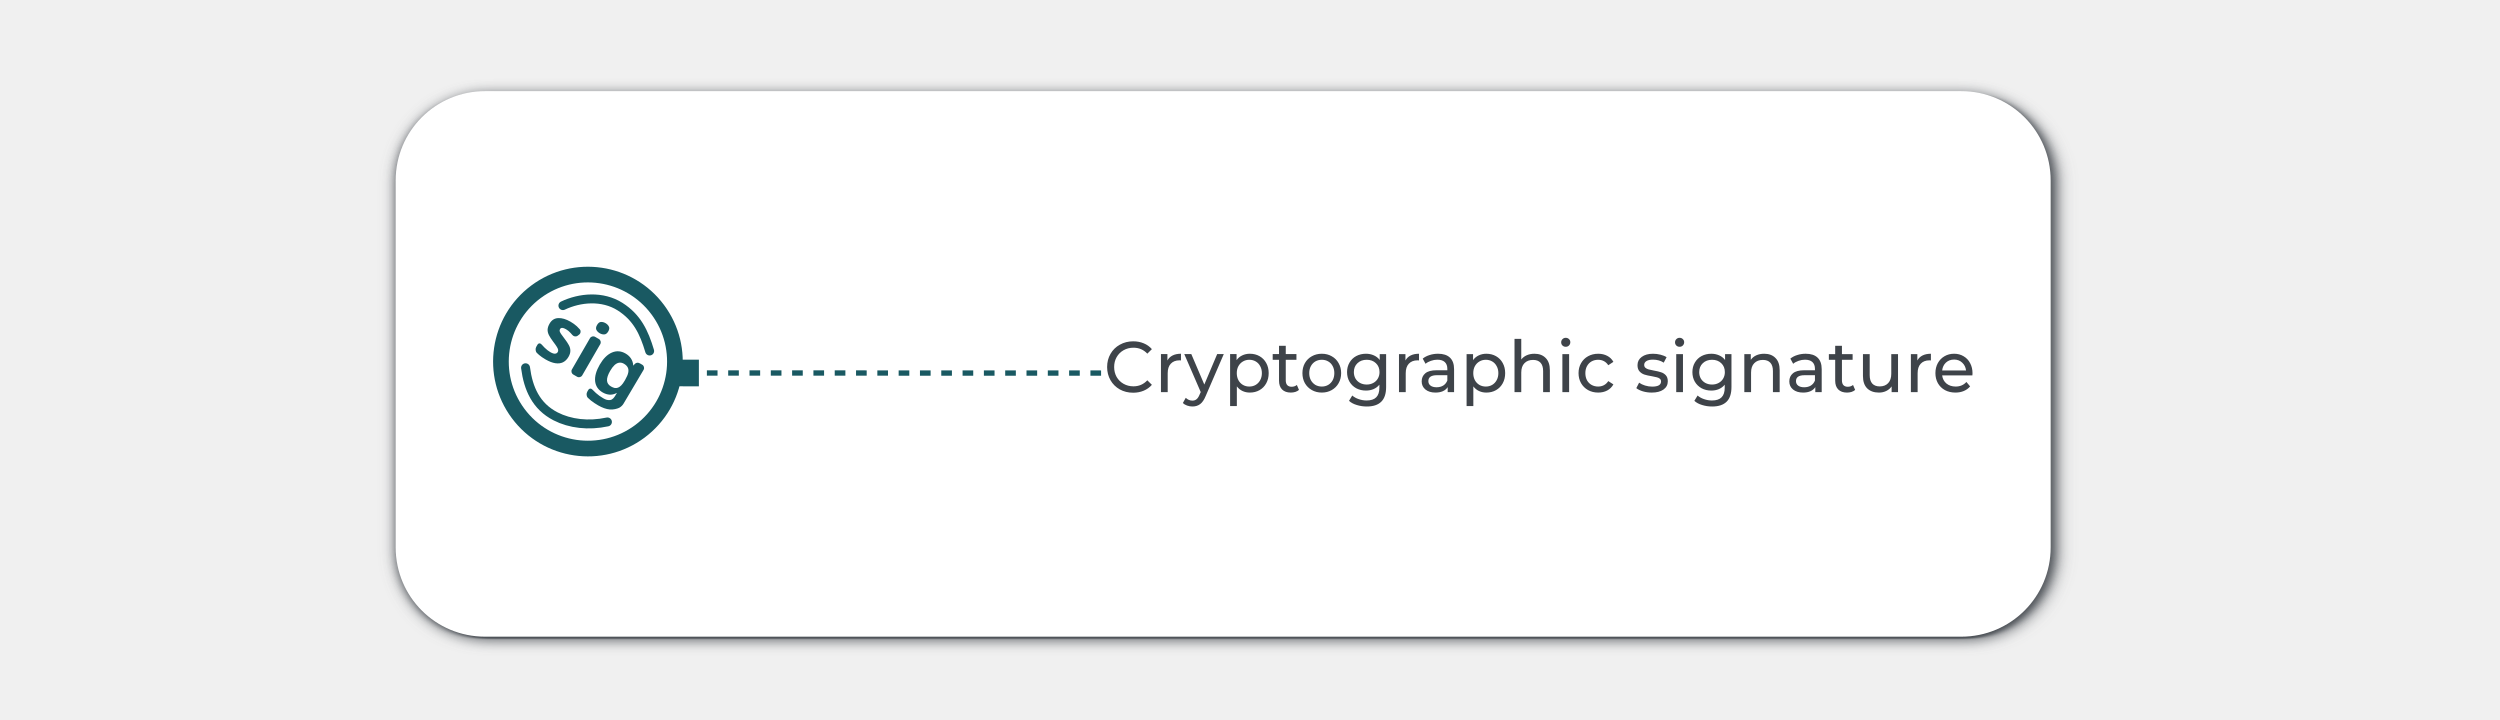
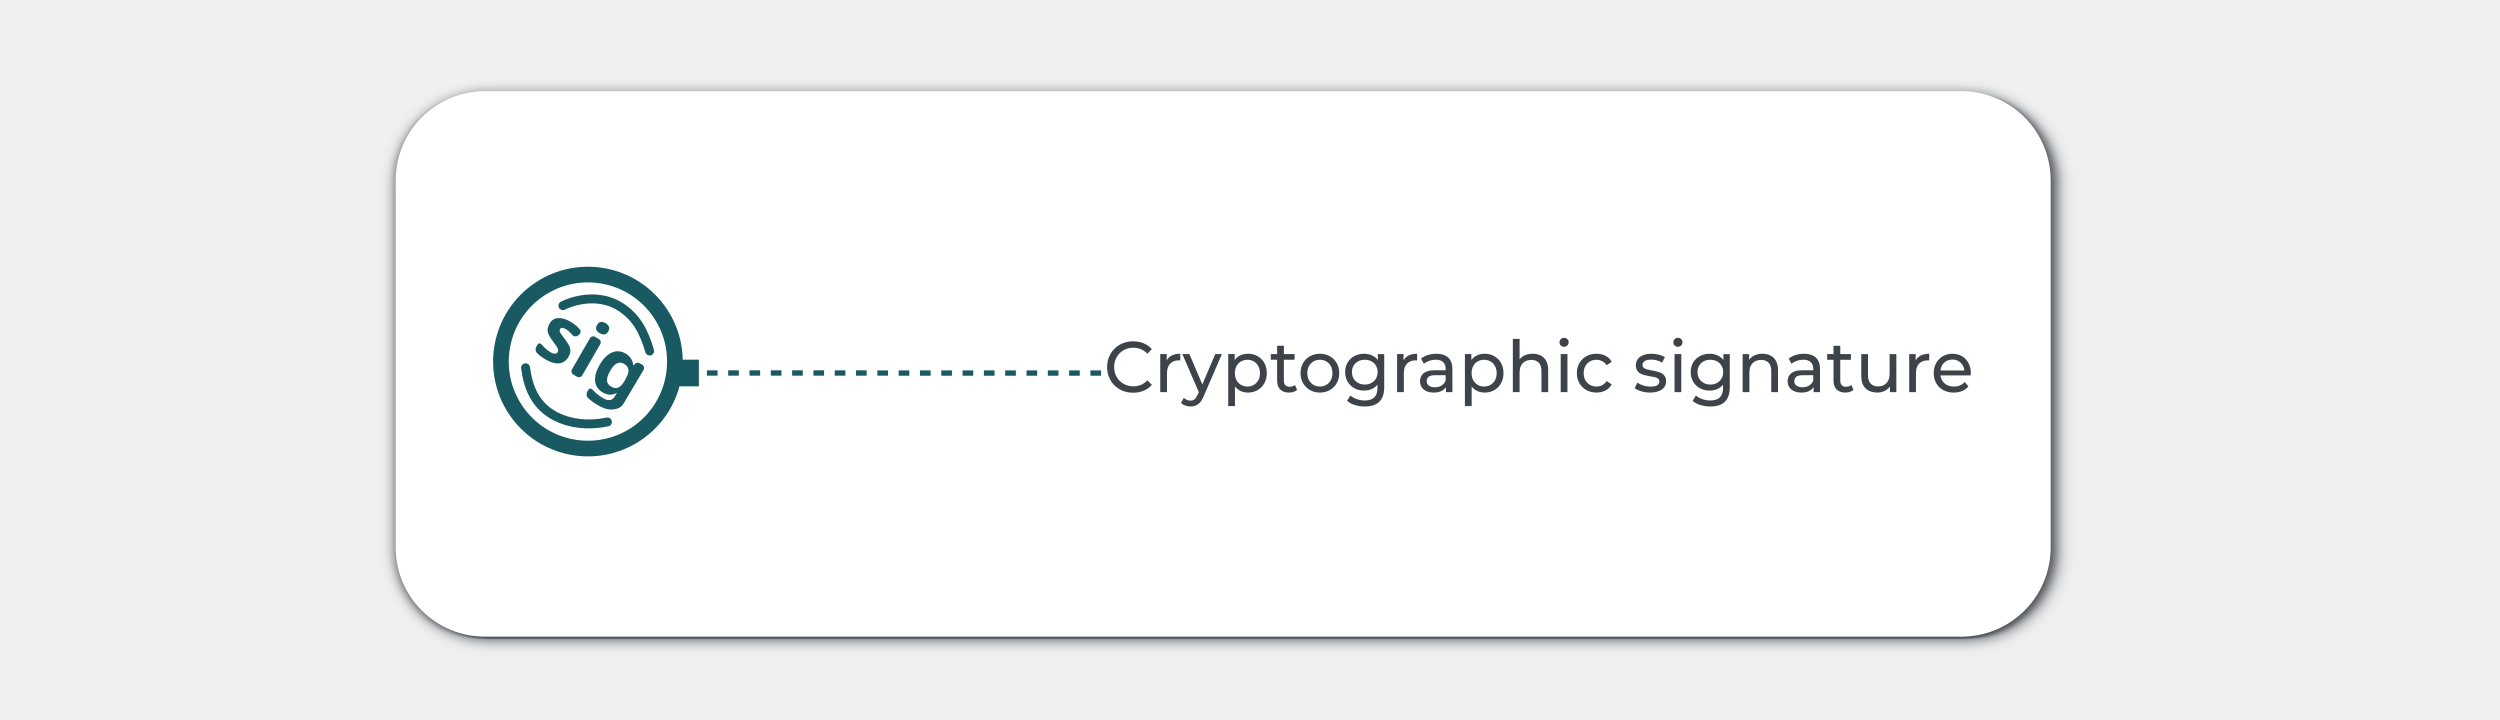
<svg xmlns="http://www.w3.org/2000/svg" viewBox="0 0 657.022 189.171" version="1.1" id="svg1" width="657.022" height="189.171" xml:space="preserve">
  <defs id="defs1">
    <linearGradient id="swatch251">
      <stop style="stop-color:#195962;stop-opacity:1;" offset="0" id="stop251" />
    </linearGradient>
    <marker style="overflow:visible" id="Square-4" refX="0" refY="0" orient="auto" markerWidth="1" markerHeight="1" viewBox="0 0 1 1" preserveAspectRatio="xMidYMid">
      <path transform="scale(0.5)" style="fill:context-stroke;fill-rule:evenodd;stroke:none" d="M -5,-5 V 5 H 5 V -5 Z" id="path18-3" />
    </marker>
    <filter style="color-interpolation-filters:sRGB" id="filter90-2-0-5" x="-0.019" y="-0.029" width="1.041" height="1.066">
      <feFlood result="flood" in="SourceGraphic" flood-opacity="0.796" flood-color="rgb(62,67,73)" id="feFlood89-3-6-2" />
      <feGaussianBlur result="blur" in="SourceGraphic" stdDeviation="2.132 0" id="feGaussianBlur89-7-8-5" />
      <feOffset result="offset" in="blur" dx="1" dy="1" id="feOffset89-5-9-4" />
      <feComposite result="comp1" operator="in" in="flood" in2="offset" id="feComposite89-9-2-7" />
      <feComposite result="fbSourceGraphic" operator="over" in="SourceGraphic" in2="comp1" id="feComposite90-2-6-4" />
      <feColorMatrix result="fbSourceGraphicAlpha" in="fbSourceGraphic" values="0 0 0 -1 0 0 0 0 -1 0 0 0 0 -1 0 0 0 0 1 0" id="feColorMatrix90-2-6-4" />
      <feFlood id="feFlood90-8-4-3" result="flood" in="fbSourceGraphic" flood-opacity="0.796" flood-color="rgb(62,67,73)" />
      <feGaussianBlur id="feGaussianBlur90-9-9-0" result="blur" in="fbSourceGraphic" stdDeviation="3" />
      <feOffset id="feOffset90-7-5-7" result="offset" in="blur" dx="1" dy="1" />
      <feComposite id="feComposite91-3-0-8" result="comp1" operator="in" in="flood" in2="offset" />
      <feComposite id="feComposite92-6-4-6" result="comp2" operator="over" in="fbSourceGraphic" in2="comp1" />
    </filter>
  </defs>
  <g id="layer18" style="display:inline" transform="translate(-2435.512,2102.386)">
    <g id="layer25">
      <path style="display:inline;fill:#ffffff;fill-opacity:1;stroke:none;stroke-width:1.312;stroke-linecap:butt;stroke-linejoin:miter;stroke-dasharray:none;stroke-dashoffset:0;stroke-opacity:1;paint-order:fill markers stroke;filter:url(#filter90-2-0-5)" id="rect65-7-3" width="642.644" height="250.328" x="825.708" y="875.026" transform="matrix(0.6768162,0,0,0.5727138,1980.642,-2579.568)" d="m 860.416,875.026 h 573.228 c 19.228,0 34.708,18.293 34.708,41.017 v 168.295 c 0,22.723 -15.48,41.017 -34.708,41.017 H 860.416 c -19.228,0 -34.708,-18.293 -34.708,-41.017 V 916.042 c 0,-22.723 15.48,-41.017 34.708,-41.017 z" ry="41.017" rx="34.708" />
      <g id="g10-8-7-3-0-9" transform="matrix(0.5505091,0.3333672,-0.3333672,0.5505091,2745.154,-2546.334)" style="display:inline;fill:#c83737;stroke-width:1.7;stroke-dasharray:none">
        <circle style="fill:#ffffff;fill-opacity:1;stroke:none;stroke-width:14.841;stroke-linecap:square;stroke-dasharray:none;stroke-dashoffset:0;stroke-opacity:1;paint-order:fill markers stroke" id="path73-6-7-4-9" cx="228.229" cy="841.32" transform="rotate(0.01535728)" r="33.172" />
        <path id="path3-6-9-0-8-3" style="font-variation-settings:'wght' 700;fill:none;stroke:#195962;stroke-width:6.402;stroke-linecap:round;stroke-linejoin:round;paint-order:markers fill stroke" d="m 563.525,693.289 a 35.521,35.521 0 0 1 -35.521,35.521 35.521,35.521 0 0 1 -35.521,-35.521 35.521,35.521 0 0 1 35.521,-35.521 35.521,35.521 0 0 1 35.521,35.521 z" transform="rotate(22.15226)" />
        <g id="g9-2-1-6-0-6" transform="translate(-1.321944,-1.602773)">
          <path d="m 221.151,845.272 c 0.025,1.194 -0.237,2.221 -0.784,3.079 -0.548,0.837 -1.382,1.484 -2.502,1.941 -1.12,0.457 -2.516,0.703 -4.188,0.737 -1.238,0.025 -2.303,-0.04 -3.197,-0.195 -0.41,-0.061 -0.82,-0.145 -1.23,-0.252 -0.819,-0.213 -1.47,-1.161 -1.488,-2.007 l -0.019,-0.942 c -0.017,-0.846 0.598,-1.255 1.402,-0.991 0.541,0.178 1.102,0.335 1.683,0.47 1.113,0.26 2.093,0.381 2.94,0.363 0.955,-0.02 1.626,-0.175 2.011,-0.465 0.407,-0.291 0.606,-0.664 0.596,-1.12 -0.006,-0.304 -0.099,-0.574 -0.277,-0.809 -0.157,-0.236 -0.51,-0.5 -1.059,-0.793 -0.549,-0.293 -1.404,-0.666 -2.564,-1.121 -1.117,-0.455 -2.039,-0.903 -2.765,-1.345 -0.726,-0.463 -1.27,-1.017 -1.631,-1.661 -0.361,-0.666 -0.552,-1.498 -0.572,-2.497 -0.034,-1.65 0.581,-2.901 1.846,-3.752 1.264,-0.851 2.96,-1.299 5.088,-1.342 1.107,-0.023 2.163,0.064 3.166,0.261 0.552,0.108 1.116,0.259 1.69,0.453 0.802,0.27 1.174,1.197 0.861,1.983 l -0.265,0.666 c -0.313,0.787 -1.2,1.163 -2.002,0.892 -0.361,-0.122 -0.713,-0.232 -1.057,-0.329 -0.787,-0.245 -1.582,-0.359 -2.386,-0.342 -0.717,0.015 -1.257,0.124 -1.623,0.326 -0.343,0.203 -0.511,0.499 -0.503,0.89 0.006,0.282 0.098,0.541 0.277,0.776 0.2,0.213 0.563,0.445 1.089,0.695 0.548,0.249 1.348,0.581 2.399,0.994 1.029,0.392 1.917,0.808 2.665,1.249 0.747,0.419 1.323,0.961 1.728,1.626 0.426,0.643 0.65,1.496 0.672,2.56 z m 8.406,-11.152 0.301,14.719 c 0.017,0.846 -0.655,1.546 -1.501,1.564 l -1.788,0.037 c -0.846,0.017 -1.546,-0.655 -1.564,-1.501 l -0.301,-14.719 c -0.017,-0.846 0.655,-1.546 1.501,-1.564 l 1.788,-0.037 c 0.846,-0.017 1.546,0.655 1.564,1.501 z m -2.584,-8.453 c 0.717,-0.015 1.339,0.146 1.867,0.483 0.528,0.315 0.801,0.929 0.82,1.841 0.018,0.89 -0.23,1.514 -0.744,1.873 -0.514,0.358 -1.129,0.544 -1.846,0.559 -0.738,0.015 -1.372,-0.146 -1.9,-0.482 -0.507,-0.337 -0.769,-0.951 -0.787,-1.841 -0.019,-0.912 0.218,-1.536 0.711,-1.872 0.514,-0.358 1.14,-0.545 1.878,-0.56 z m 13.392,6.373 c 1.086,-0.022 2.067,0.175 2.945,0.591 0.877,0.416 1.629,1.053 2.255,1.909 l 0.13,-0.003 c 0.053,-1.622 0.927,-2.075 1.825,-2.093 l 1.039,-0.021 c 0.846,-0.017 1.546,0.655 1.564,1.501 l 0.15,16.176 c 0.006,0.639 -0.235,1.623 -0.665,2.284 -0.43,0.66 -1.62,1.938 -2.932,2.551 -1.312,0.635 -2.945,0.973 -4.899,1.013 -1.259,0.026 -2.433,-0.026 -3.522,-0.156 -0.564,-0.069 -1.123,-0.171 -1.677,-0.307 -0.822,-0.202 -1.48,-1.129 -1.498,-1.975 l -0.017,-0.811 c -0.017,-0.846 0.605,-1.272 1.417,-1.034 0.633,0.186 1.275,0.333 1.927,0.442 1.177,0.215 2.374,0.31 3.59,0.285 1.259,-0.026 1.981,-0.203 2.813,-0.83 0.832,-0.628 0.893,-1.808 0.886,-2.767 -0.007,-0.96 -0.011,-0.896 0.005,-1.2 l -0.093,0.142 c -0.589,0.946 -1.302,1.634 -2.141,2.064 -0.838,0.43 -1.79,0.656 -2.854,0.678 -2.106,0.043 -3.773,-0.726 -5,-2.309 -1.206,-1.605 -1.838,-3.851 -1.898,-6.739 -0.06,-2.91 0.502,-5.191 1.685,-6.845 1.183,-1.653 2.838,-2.502 4.966,-2.546 z m 1.612,3.91 c -0.76,0.016 -1.396,0.235 -1.909,0.658 -0.491,0.401 -0.859,1.006 -1.103,1.815 -0.223,0.787 -0.322,1.777 -0.298,2.971 0.036,1.781 0.346,3.11 0.929,3.989 0.582,0.857 1.471,1.273 2.665,1.249 0.63,-0.013 1.171,-0.1 1.624,-0.261 0.452,-0.183 0.816,-0.462 1.091,-0.837 0.296,-0.397 0.514,-0.901 0.653,-1.512 0.14,-0.611 0.2,-1.351 0.183,-2.219 l -0.012,-0.586 c -0.026,-1.281 -0.178,-2.31 -0.454,-3.086 -0.277,-0.776 -0.69,-1.333 -1.24,-1.669 -0.55,-0.358 -1.26,-0.528 -2.128,-0.51 z" style="font-size:13.26px;font-family:'Noto Sans';-inkscape-font-specification:'Noto Sans, @wght=700';font-variation-settings:'wght' 700;display:inline;fill:#195962;stroke-width:10.859;stroke-linecap:round;stroke-linejoin:round;paint-order:markers fill stroke" id="path1-2-8-1-9-4-0" />
          <path id="path4-4-9-2-29-5" style="font-variation-settings:'wght' 700;display:inline;fill:none;stroke:#195962;stroke-width:3.648;stroke-linecap:round;stroke-linejoin:round;stroke-opacity:1;paint-order:markers fill stroke" d="m 208.36,828.561 c 4.202,-6.402 11.679,-11.915 20.2,-11.73 8.206,0.178 13.833,3.914 19.701,9.241" />
          <path id="path4-6-7-0-1-61-0" style="font-variation-settings:'wght' 700;display:inline;fill:none;stroke:#195962;stroke-width:3.648;stroke-linecap:round;stroke-linejoin:round;stroke-opacity:1;paint-order:markers fill stroke" d="m 248.514,859.77 c -5.733,5.43 -12.714,8.566 -19.296,9.021 -8.966,0.62 -15.419,-3.919 -20.768,-10.625" />
        </g>
      </g>
      <path style="display:inline;fill:none;fill-opacity:1;stroke:#195962;stroke-width:1.4;stroke-linecap:butt;stroke-linejoin:miter;stroke-dasharray:2.8, 2.8;stroke-dashoffset:0;stroke-opacity:1;marker-start:url(#Square-4);paint-order:fill markers stroke" d="m 2615.686,-2004.363 110.249,0.03" id="path252-3" />
-       <path style="font-weight:500;font-size:18.667px;font-family:Montserrat;-inkscape-font-specification:'Montserrat Medium';font-variation-settings:'wght' 500;fill:#3e4349;stroke-width:1.7;stroke-linecap:round;stroke-linejoin:round;paint-order:markers fill stroke" d="m 2762.466,-1978.075 q -1.96,0 -3.547,-0.859 -1.568,-0.877 -2.464,-2.389 -0.896,-1.531 -0.896,-3.435 0,-1.904 0.896,-3.416 0.896,-1.531 2.483,-2.389 1.587,-0.877 3.547,-0.877 1.531,0 2.8,0.523 1.269,0.504 2.165,1.512 l -1.213,1.176 q -1.475,-1.549 -3.677,-1.549 -1.456,0 -2.632,0.653 -1.176,0.653 -1.848,1.811 -0.653,1.139 -0.653,2.557 0,1.419 0.653,2.576 0.672,1.139 1.848,1.792 1.176,0.653 2.632,0.653 2.184,0 3.677,-1.568 l 1.213,1.176 q -0.896,1.008 -2.184,1.531 -1.269,0.523 -2.8,0.523 z m 9.109,-8.381 q 0.467,-0.859 1.381,-1.307 0.915,-0.448 2.221,-0.448 v 1.736 q -0.149,-0.019 -0.411,-0.019 -1.456,0 -2.296,0.877 -0.821,0.859 -0.821,2.464 v 4.928 h -1.792 v -9.893 h 1.717 z m 13.216,-1.661 h 1.755 l -4.797,10.883 q -0.635,1.512 -1.493,2.128 -0.84,0.616 -2.035,0.616 -0.728,0 -1.419,-0.243 -0.672,-0.224 -1.12,-0.672 l 0.765,-1.344 q 0.765,0.728 1.773,0.728 0.653,0 1.083,-0.355 0.448,-0.336 0.803,-1.176 l 0.317,-0.691 -4.368,-9.875 h 1.867 l 3.453,7.915 z m 8.68,-0.093 q 1.437,0 2.576,0.635 1.139,0.635 1.773,1.773 0.653,1.139 0.653,2.632 0,1.493 -0.653,2.651 -0.635,1.139 -1.773,1.773 -1.139,0.635 -2.576,0.635 -1.064,0 -1.96,-0.411 -0.877,-0.411 -1.493,-1.195 v 5.115 h -1.792 v -13.515 h 1.717 v 1.568 q 0.597,-0.821 1.512,-1.232 0.915,-0.429 2.016,-0.429 z m -0.149,8.531 q 0.952,0 1.699,-0.429 0.765,-0.448 1.195,-1.232 0.448,-0.803 0.448,-1.829 0,-1.027 -0.448,-1.811 -0.429,-0.803 -1.195,-1.232 -0.747,-0.429 -1.699,-0.429 -0.933,0 -1.699,0.448 -0.747,0.429 -1.195,1.213 -0.429,0.784 -0.429,1.811 0,1.027 0.429,1.829 0.429,0.784 1.195,1.232 0.765,0.429 1.699,0.429 z m 13.197,0.877 q -0.392,0.336 -0.971,0.523 -0.579,0.168 -1.195,0.168 -1.493,0 -2.315,-0.803 -0.821,-0.803 -0.821,-2.296 v -5.432 h -1.68 v -1.475 h 1.68 v -2.165 h 1.792 v 2.165 h 2.837 v 1.475 h -2.837 v 5.357 q 0,0.803 0.392,1.232 0.411,0.429 1.157,0.429 0.821,0 1.4,-0.467 z m 6.067,0.691 q -1.475,0 -2.651,-0.653 -1.176,-0.653 -1.848,-1.792 -0.653,-1.157 -0.653,-2.613 0,-1.456 0.653,-2.595 0.672,-1.157 1.848,-1.792 1.176,-0.653 2.651,-0.653 1.475,0 2.632,0.653 1.176,0.635 1.829,1.792 0.672,1.139 0.672,2.595 0,1.456 -0.672,2.613 -0.653,1.139 -1.829,1.792 -1.157,0.653 -2.632,0.653 z m 0,-1.568 q 0.952,0 1.699,-0.429 0.765,-0.448 1.195,-1.232 0.429,-0.803 0.429,-1.829 0,-1.027 -0.429,-1.811 -0.429,-0.803 -1.195,-1.232 -0.747,-0.429 -1.699,-0.429 -0.952,0 -1.717,0.429 -0.747,0.429 -1.195,1.232 -0.429,0.784 -0.429,1.811 0,1.027 0.429,1.829 0.448,0.784 1.195,1.232 0.765,0.429 1.717,0.429 z m 15.381,-8.437 h 1.699 v 8.549 q 0,2.595 -1.288,3.827 -1.288,1.251 -3.845,1.251 -1.4,0 -2.669,-0.392 -1.269,-0.373 -2.053,-1.083 l 0.859,-1.381 q 0.691,0.597 1.699,0.933 1.027,0.355 2.109,0.355 1.736,0 2.557,-0.821 0.84,-0.821 0.84,-2.501 v -0.784 q -0.635,0.765 -1.568,1.157 -0.915,0.373 -1.997,0.373 -1.419,0 -2.576,-0.597 -1.139,-0.616 -1.792,-1.699 -0.653,-1.101 -0.653,-2.501 0,-1.4 0.653,-2.483 0.653,-1.101 1.792,-1.699 1.157,-0.597 2.576,-0.597 1.12,0 2.072,0.411 0.971,0.411 1.587,1.213 z m -3.453,7.915 q 0.971,0 1.736,-0.411 0.784,-0.411 1.213,-1.139 0.448,-0.747 0.448,-1.68 0,-1.437 -0.952,-2.315 -0.952,-0.896 -2.445,-0.896 -1.512,0 -2.464,0.896 -0.952,0.877 -0.952,2.315 0,0.933 0.429,1.68 0.448,0.728 1.213,1.139 0.784,0.411 1.773,0.411 z m 10.285,-6.253 q 0.467,-0.859 1.381,-1.307 0.915,-0.448 2.221,-0.448 v 1.736 q -0.149,-0.019 -0.411,-0.019 -1.456,0 -2.296,0.877 -0.821,0.859 -0.821,2.464 v 4.928 h -1.792 v -9.893 h 1.717 z m 8.68,-1.755 q 2.053,0 3.136,1.008 1.101,1.008 1.101,3.005 v 5.973 h -1.699 v -1.307 q -0.448,0.691 -1.288,1.064 -0.821,0.355 -1.96,0.355 -1.661,0 -2.669,-0.803 -0.989,-0.803 -0.989,-2.109 0,-1.307 0.952,-2.091 0.952,-0.803 3.024,-0.803 h 2.837 v -0.355 q 0,-1.157 -0.672,-1.773 -0.672,-0.616 -1.979,-0.616 -0.877,0 -1.717,0.299 -0.84,0.28 -1.419,0.765 l -0.747,-1.344 q 0.765,-0.616 1.829,-0.933 1.064,-0.336 2.259,-0.336 z m -0.411,8.717 q 1.027,0 1.773,-0.448 0.747,-0.467 1.083,-1.307 v -1.381 h -2.763 q -2.277,0 -2.277,1.531 0,0.747 0.579,1.176 0.579,0.429 1.605,0.429 z m 13.216,-8.717 q 1.437,0 2.576,0.635 1.139,0.635 1.773,1.773 0.653,1.139 0.653,2.632 0,1.493 -0.653,2.651 -0.635,1.139 -1.773,1.773 -1.139,0.635 -2.576,0.635 -1.064,0 -1.96,-0.411 -0.877,-0.411 -1.493,-1.195 v 5.115 h -1.792 v -13.515 h 1.717 v 1.568 q 0.597,-0.821 1.512,-1.232 0.915,-0.429 2.016,-0.429 z m -0.149,8.531 q 0.952,0 1.699,-0.429 0.765,-0.448 1.195,-1.232 0.448,-0.803 0.448,-1.829 0,-1.027 -0.448,-1.811 -0.429,-0.803 -1.195,-1.232 -0.747,-0.429 -1.699,-0.429 -0.933,0 -1.699,0.448 -0.747,0.429 -1.195,1.213 -0.429,0.784 -0.429,1.811 0,1.027 0.429,1.829 0.429,0.784 1.195,1.232 0.765,0.429 1.699,0.429 z m 12.917,-8.531 q 1.885,0 2.987,1.101 1.12,1.083 1.12,3.192 v 5.693 h -1.792 v -5.488 q 0,-1.437 -0.691,-2.165 -0.691,-0.728 -1.979,-0.728 -1.456,0 -2.296,0.859 -0.84,0.84 -0.84,2.427 v 5.096 h -1.792 v -13.851 h 1.792 v 5.357 q 0.56,-0.709 1.456,-1.101 0.915,-0.392 2.035,-0.392 z m 9.221,9.987 h -1.792 v -9.893 h 1.792 z m -0.896,-11.797 q -0.523,0 -0.877,-0.336 -0.336,-0.336 -0.336,-0.821 0,-0.485 0.336,-0.821 0.355,-0.355 0.877,-0.355 0.523,0 0.859,0.336 0.355,0.317 0.355,0.803 0,0.504 -0.355,0.859 -0.336,0.336 -0.859,0.336 z m 8.624,11.909 q -1.512,0 -2.707,-0.653 -1.176,-0.653 -1.848,-1.792 -0.672,-1.157 -0.672,-2.613 0,-1.456 0.672,-2.595 0.672,-1.157 1.848,-1.792 1.195,-0.653 2.707,-0.653 1.344,0 2.389,0.541 1.064,0.541 1.643,1.568 l -1.363,0.877 q -0.467,-0.709 -1.157,-1.064 -0.691,-0.355 -1.531,-0.355 -0.971,0 -1.755,0.429 -0.765,0.429 -1.213,1.232 -0.429,0.784 -0.429,1.811 0,1.045 0.429,1.848 0.448,0.784 1.213,1.213 0.784,0.429 1.755,0.429 0.84,0 1.531,-0.355 0.691,-0.355 1.157,-1.064 l 1.363,0.859 q -0.579,1.027 -1.643,1.587 -1.045,0.541 -2.389,0.541 z m 14.205,0 q -1.213,0 -2.333,-0.317 -1.12,-0.336 -1.755,-0.84 l 0.747,-1.419 q 0.653,0.467 1.587,0.747 0.933,0.28 1.885,0.28 2.352,0 2.352,-1.344 0,-0.448 -0.317,-0.709 -0.317,-0.261 -0.803,-0.373 -0.467,-0.131 -1.344,-0.28 -1.195,-0.187 -1.96,-0.429 -0.747,-0.243 -1.288,-0.821 -0.541,-0.579 -0.541,-1.624 0,-1.344 1.12,-2.147 1.12,-0.821 3.005,-0.821 0.989,0 1.979,0.243 0.989,0.243 1.624,0.653 l -0.765,1.419 q -1.213,-0.784 -2.856,-0.784 -1.139,0 -1.736,0.373 -0.597,0.373 -0.597,0.989 0,0.485 0.336,0.765 0.336,0.28 0.821,0.411 0.504,0.131 1.4,0.299 1.195,0.205 1.923,0.448 0.747,0.224 1.269,0.784 0.523,0.56 0.523,1.568 0,1.344 -1.157,2.147 -1.139,0.784 -3.117,0.784 z m 8.307,-0.112 h -1.792 v -9.893 h 1.792 z m -0.896,-11.797 q -0.523,0 -0.877,-0.336 -0.336,-0.336 -0.336,-0.821 0,-0.485 0.336,-0.821 0.355,-0.355 0.877,-0.355 0.523,0 0.859,0.336 0.355,0.317 0.355,0.803 0,0.504 -0.355,0.859 -0.336,0.336 -0.859,0.336 z m 12.077,1.904 h 1.699 v 8.549 q 0,2.595 -1.288,3.827 -1.288,1.251 -3.845,1.251 -1.4,0 -2.669,-0.392 -1.269,-0.373 -2.053,-1.083 l 0.859,-1.381 q 0.691,0.597 1.699,0.933 1.027,0.355 2.109,0.355 1.736,0 2.557,-0.821 0.84,-0.821 0.84,-2.501 v -0.784 q -0.635,0.765 -1.568,1.157 -0.915,0.373 -1.997,0.373 -1.419,0 -2.576,-0.597 -1.139,-0.616 -1.792,-1.699 -0.653,-1.101 -0.653,-2.501 0,-1.4 0.653,-2.483 0.653,-1.101 1.792,-1.699 1.157,-0.597 2.576,-0.597 1.12,0 2.072,0.411 0.971,0.411 1.587,1.213 z m -3.453,7.915 q 0.971,0 1.736,-0.411 0.784,-0.411 1.213,-1.139 0.448,-0.747 0.448,-1.68 0,-1.437 -0.952,-2.315 -0.952,-0.896 -2.445,-0.896 -1.512,0 -2.464,0.896 -0.952,0.877 -0.952,2.315 0,0.933 0.429,1.68 0.448,0.728 1.213,1.139 0.784,0.411 1.773,0.411 z m 13.851,-8.008 q 1.885,0 2.987,1.101 1.12,1.083 1.12,3.192 v 5.693 h -1.792 v -5.488 q 0,-1.437 -0.691,-2.165 -0.691,-0.728 -1.979,-0.728 -1.456,0 -2.296,0.859 -0.84,0.84 -0.84,2.427 v 5.096 h -1.792 v -9.893 h 1.717 v 1.493 q 0.541,-0.765 1.456,-1.176 0.933,-0.411 2.109,-0.411 z m 11.032,0 q 2.053,0 3.136,1.008 1.101,1.008 1.101,3.005 v 5.973 h -1.699 v -1.307 q -0.448,0.691 -1.288,1.064 -0.821,0.355 -1.96,0.355 -1.661,0 -2.669,-0.803 -0.989,-0.803 -0.989,-2.109 0,-1.307 0.952,-2.091 0.952,-0.803 3.024,-0.803 h 2.837 v -0.355 q 0,-1.157 -0.672,-1.773 -0.672,-0.616 -1.979,-0.616 -0.877,0 -1.717,0.299 -0.84,0.28 -1.419,0.765 l -0.747,-1.344 q 0.765,-0.616 1.829,-0.933 1.064,-0.336 2.259,-0.336 z m -0.411,8.717 q 1.027,0 1.773,-0.448 0.747,-0.467 1.083,-1.307 v -1.381 h -2.763 q -2.277,0 -2.277,1.531 0,0.747 0.579,1.176 0.579,0.429 1.605,0.429 z m 13.533,0.691 q -0.392,0.336 -0.971,0.523 -0.579,0.168 -1.195,0.168 -1.493,0 -2.315,-0.803 -0.821,-0.803 -0.821,-2.296 v -5.432 h -1.68 v -1.475 h 1.68 v -2.165 h 1.792 v 2.165 h 2.837 v 1.475 h -2.837 v 5.357 q 0,0.803 0.392,1.232 0.411,0.429 1.157,0.429 0.821,0 1.4,-0.467 z m 9.595,-9.315 h 1.792 v 9.893 h -1.699 v -1.493 q -0.541,0.765 -1.437,1.195 -0.877,0.411 -1.923,0.411 -1.979,0 -3.117,-1.083 -1.139,-1.101 -1.139,-3.229 v -5.693 h 1.792 v 5.488 q 0,1.437 0.691,2.184 0.691,0.728 1.979,0.728 1.419,0 2.24,-0.859 0.821,-0.859 0.821,-2.427 z m 6.925,1.661 q 0.467,-0.859 1.381,-1.307 0.915,-0.448 2.221,-0.448 v 1.736 q -0.149,-0.019 -0.411,-0.019 -1.456,0 -2.296,0.877 -0.821,0.859 -0.821,2.464 v 4.928 h -1.792 v -9.893 h 1.717 z m 14.653,3.341 q 0,0.205 -0.037,0.541 h -8.027 q 0.168,1.307 1.139,2.109 0.989,0.784 2.445,0.784 1.773,0 2.856,-1.195 l 0.989,1.157 q -0.672,0.784 -1.68,1.195 -0.989,0.411 -2.221,0.411 -1.568,0 -2.781,-0.635 -1.213,-0.653 -1.885,-1.811 -0.653,-1.157 -0.653,-2.613 0,-1.437 0.635,-2.595 0.653,-1.157 1.773,-1.792 1.139,-0.653 2.557,-0.653 1.419,0 2.52,0.653 1.12,0.635 1.736,1.792 0.635,1.157 0.635,2.651 z m -4.891,-3.584 q -1.288,0 -2.165,0.784 -0.859,0.784 -1.008,2.053 h 6.347 q -0.149,-1.251 -1.027,-2.035 -0.859,-0.803 -2.147,-0.803 z" id="text11-2-8-02-9-7" transform="scale(0.9894443,1.010668)" aria-label="Cryptographic signature" />
+       <path style="font-weight:500;font-size:18.667px;font-family:Montserrat;-inkscape-font-specification:'Montserrat Medium';font-variation-settings:'wght' 500;fill:#3e4349;stroke-width:1.7;stroke-linecap:round;stroke-linejoin:round;paint-order:markers fill stroke" d="m 2762.466,-1978.075 q -1.475,0 -2.744,-0.485 -1.251,-0.504 -2.184,-1.4 -0.933,-0.915 -1.456,-2.128 -0.523,-1.213 -0.523,-2.669 0,-1.456 0.523,-2.669 0.523,-1.213 1.456,-2.109 0.933,-0.915 2.184,-1.4 1.269,-0.504 2.763,-0.504 1.512,0 2.781,0.523 1.288,0.504 2.184,1.512 l -1.213,1.176 q -0.747,-0.784 -1.68,-1.157 -0.933,-0.392 -1.997,-0.392 -1.475,0 -2.632,0.653 -1.157,0.653 -1.829,1.792 -0.672,1.12 -0.672,2.576 0,1.456 0.672,2.595 0.672,1.12 1.829,1.773 1.157,0.653 2.632,0.653 1.064,0 1.997,-0.373 0.933,-0.392 1.68,-1.195 l 1.213,1.176 q -0.896,1.008 -2.184,1.531 -1.269,0.523 -2.8,0.523 z m 7.205,-0.149 v -9.893 h 1.717 v 1.643 q 0.989,-1.736 3.603,-1.736 v 1.736 q -0.112,0 -0.224,0 -0.093,-0.019 -0.187,-0.019 -1.437,0 -2.277,0.859 -0.84,0.859 -0.84,2.483 v 4.928 z m 8.045,3.733 q -0.709,0 -1.4,-0.243 -0.672,-0.224 -1.139,-0.672 l 0.765,-1.344 q 0.747,0.728 1.773,0.728 0.635,0 1.064,-0.336 0.448,-0.336 0.821,-1.195 l 0.317,-0.672 -4.368,-9.893 h 1.867 l 3.435,7.896 3.435,-7.896 h 1.755 l -4.797,10.883 q -0.653,1.568 -1.531,2.147 -0.859,0.597 -1.997,0.597 z m 15.251,-3.621 q -1.045,0 -1.941,-0.392 -0.896,-0.411 -1.512,-1.195 v 5.096 h -1.792 v -13.515 h 1.717 v 1.549 q 0.616,-0.821 1.531,-1.232 0.915,-0.411 1.997,-0.411 1.437,0 2.557,0.635 1.139,0.616 1.792,1.755 0.653,1.139 0.653,2.651 0,1.512 -0.653,2.651 -0.653,1.139 -1.792,1.773 -1.12,0.635 -2.557,0.635 z m -0.149,-1.568 q 0.952,0 1.699,-0.429 0.765,-0.448 1.195,-1.213 0.448,-0.784 0.448,-1.848 0,-1.045 -0.448,-1.829 -0.429,-0.784 -1.195,-1.213 -0.747,-0.429 -1.699,-0.429 -0.933,0 -1.699,0.429 -0.747,0.429 -1.195,1.213 -0.429,0.784 -0.429,1.829 0,1.064 0.429,1.848 0.448,0.765 1.195,1.213 0.765,0.429 1.699,0.429 z m 11.032,1.568 q -1.493,0 -2.315,-0.803 -0.821,-0.803 -0.821,-2.296 v -5.432 h -1.68 v -1.475 h 1.68 v -2.165 h 1.792 v 2.165 h 2.837 v 1.475 h -2.837 v 5.357 q 0,1.661 1.549,1.661 0.84,0 1.4,-0.467 l 0.56,1.288 q -0.411,0.336 -0.989,0.523 -0.56,0.168 -1.176,0.168 z m 8.232,0 q -1.493,0 -2.651,-0.653 -1.157,-0.653 -1.829,-1.792 -0.672,-1.139 -0.672,-2.613 0,-1.475 0.672,-2.613 0.672,-1.139 1.829,-1.773 1.157,-0.653 2.651,-0.653 1.475,0 2.632,0.653 1.176,0.635 1.829,1.773 0.672,1.139 0.672,2.613 0,1.475 -0.672,2.613 -0.653,1.139 -1.829,1.792 -1.157,0.653 -2.632,0.653 z m 0,-1.568 q 0.952,0 1.699,-0.429 0.765,-0.448 1.195,-1.232 0.429,-0.784 0.429,-1.829 0,-1.045 -0.429,-1.829 -0.429,-0.784 -1.195,-1.213 -0.747,-0.429 -1.699,-0.429 -0.952,0 -1.717,0.429 -0.747,0.429 -1.195,1.213 -0.429,0.784 -0.429,1.829 0,1.045 0.429,1.829 0.448,0.784 1.195,1.232 0.765,0.429 1.717,0.429 z m 11.947,5.189 q -1.363,0 -2.651,-0.373 -1.269,-0.373 -2.072,-1.101 l 0.859,-1.381 q 0.691,0.597 1.699,0.933 1.008,0.355 2.109,0.355 1.755,0 2.576,-0.821 0.821,-0.821 0.821,-2.501 v -0.784 q -0.635,0.765 -1.568,1.157 -0.915,0.373 -1.997,0.373 -1.419,0 -2.557,-0.597 -1.139,-0.616 -1.811,-1.699 -0.653,-1.083 -0.653,-2.501 0,-1.437 0.653,-2.501 0.672,-1.083 1.811,-1.68 1.139,-0.597 2.557,-0.597 1.101,0 2.053,0.411 0.952,0.392 1.605,1.195 v -1.512 h 1.699 v 8.549 q 0,2.613 -1.307,3.845 -1.307,1.232 -3.827,1.232 z m -0.019,-5.712 q 0.989,0 1.755,-0.411 0.765,-0.411 1.195,-1.139 0.448,-0.728 0.448,-1.68 0,-0.952 -0.448,-1.68 -0.429,-0.728 -1.195,-1.12 -0.765,-0.411 -1.755,-0.411 -1.008,0 -1.773,0.411 -0.765,0.392 -1.213,1.12 -0.429,0.728 -0.429,1.68 0,0.952 0.429,1.68 0.448,0.728 1.213,1.139 0.765,0.411 1.773,0.411 z m 8.568,1.979 v -9.893 h 1.717 v 1.643 q 0.989,-1.736 3.603,-1.736 v 1.736 q -0.112,0 -0.224,0 -0.093,-0.019 -0.187,-0.019 -1.437,0 -2.277,0.859 -0.84,0.859 -0.84,2.483 v 4.928 z m 12.992,0 v -1.288 q -0.448,0.653 -1.269,1.027 -0.821,0.373 -1.979,0.373 -1.68,0 -2.669,-0.803 -0.989,-0.821 -0.989,-2.109 0,-0.803 0.373,-1.456 0.392,-0.653 1.251,-1.045 0.877,-0.392 2.352,-0.392 h 2.837 v -0.355 q 0,-1.139 -0.672,-1.755 -0.653,-0.635 -1.979,-0.635 -0.877,0 -1.717,0.299 -0.84,0.28 -1.419,0.765 l -0.747,-1.344 q 0.765,-0.616 1.829,-0.933 1.083,-0.336 2.259,-0.336 2.035,0 3.136,1.008 1.101,0.989 1.101,3.005 v 5.973 z m -0.093,-3.024 v -1.381 h -2.763 q -1.344,0 -1.811,0.448 -0.467,0.448 -0.467,1.083 0,0.747 0.579,1.176 0.579,0.429 1.605,0.429 1.008,0 1.755,-0.448 0.765,-0.448 1.101,-1.307 z m 10.36,3.136 q -1.045,0 -1.941,-0.392 -0.896,-0.411 -1.512,-1.195 v 5.096 h -1.792 v -13.515 h 1.717 v 1.549 q 0.616,-0.821 1.531,-1.232 0.915,-0.411 1.997,-0.411 1.437,0 2.557,0.635 1.139,0.616 1.792,1.755 0.653,1.139 0.653,2.651 0,1.512 -0.653,2.651 -0.653,1.139 -1.792,1.773 -1.12,0.635 -2.557,0.635 z m -0.149,-1.568 q 0.952,0 1.699,-0.429 0.765,-0.448 1.195,-1.213 0.448,-0.784 0.448,-1.848 0,-1.045 -0.448,-1.829 -0.429,-0.784 -1.195,-1.213 -0.747,-0.429 -1.699,-0.429 -0.933,0 -1.699,0.429 -0.747,0.429 -1.195,1.213 -0.429,0.784 -0.429,1.829 0,1.064 0.429,1.848 0.448,0.765 1.195,1.213 0.765,0.429 1.699,0.429 z m 7.635,1.456 v -13.851 h 1.792 v 5.339 q 1.157,-1.475 3.491,-1.475 1.195,0 2.128,0.467 0.933,0.467 1.456,1.419 0.523,0.952 0.523,2.408 v 5.693 h -1.792 v -5.488 q 0,-1.456 -0.709,-2.165 -0.691,-0.728 -1.96,-0.728 -1.419,0 -2.277,0.84 -0.859,0.84 -0.859,2.445 v 5.096 z m 12.712,0 v -9.893 h 1.792 v 9.893 z m 0.896,-11.797 q -0.523,0 -0.877,-0.336 -0.336,-0.336 -0.336,-0.821 0,-0.485 0.336,-0.821 0.355,-0.355 0.877,-0.355 0.523,0 0.859,0.336 0.355,0.317 0.355,0.803 0,0.504 -0.355,0.859 -0.336,0.336 -0.859,0.336 z m 8.624,11.909 q -1.531,0 -2.707,-0.653 -1.176,-0.653 -1.848,-1.792 -0.672,-1.139 -0.672,-2.613 0,-1.475 0.672,-2.613 0.672,-1.139 1.848,-1.773 1.176,-0.653 2.707,-0.653 1.325,0 2.389,0.541 1.064,0.523 1.643,1.568 l -1.363,0.877 q -0.485,-0.728 -1.195,-1.064 -0.691,-0.355 -1.493,-0.355 -0.971,0 -1.736,0.429 -0.765,0.429 -1.213,1.213 -0.448,0.765 -0.448,1.829 0,1.064 0.448,1.848 0.448,0.784 1.213,1.213 0.765,0.429 1.736,0.429 0.803,0 1.493,-0.336 0.709,-0.355 1.195,-1.083 l 1.363,0.859 q -0.579,1.027 -1.643,1.587 -1.064,0.541 -2.389,0.541 z m 14.205,0 q -1.232,0 -2.352,-0.336 -1.12,-0.336 -1.736,-0.821 l 0.747,-1.419 q 0.635,0.448 1.568,0.747 0.933,0.28 1.904,0.28 1.251,0 1.792,-0.355 0.56,-0.355 0.56,-0.989 0,-0.467 -0.336,-0.728 -0.336,-0.261 -0.896,-0.392 -0.56,-0.131 -1.232,-0.224 -0.653,-0.112 -1.325,-0.261 -0.672,-0.168 -1.232,-0.448 -0.56,-0.299 -0.896,-0.821 -0.336,-0.523 -0.336,-1.363 0,-1.325 1.101,-2.147 1.12,-0.821 3.024,-0.821 0.971,0 1.96,0.243 1.008,0.243 1.643,0.653 l -0.765,1.419 q -0.672,-0.429 -1.4,-0.597 -0.728,-0.187 -1.456,-0.187 -1.176,0 -1.755,0.392 -0.579,0.373 -0.579,0.971 0,0.485 0.336,0.765 0.355,0.28 0.896,0.429 0.56,0.149 1.232,0.261 0.672,0.093 1.325,0.261 0.672,0.149 1.232,0.429 0.56,0.28 0.896,0.803 0.355,0.504 0.355,1.325 0,1.344 -1.157,2.147 -1.139,0.784 -3.117,0.784 z m 6.515,-0.112 v -9.893 h 1.792 v 9.893 z m 0.896,-11.797 q -0.523,0 -0.877,-0.336 -0.336,-0.336 -0.336,-0.821 0,-0.485 0.336,-0.821 0.355,-0.355 0.877,-0.355 0.523,0 0.859,0.336 0.355,0.317 0.355,0.803 0,0.504 -0.355,0.859 -0.336,0.336 -0.859,0.336 z m 8.643,15.531 q -1.363,0 -2.651,-0.373 -1.269,-0.373 -2.072,-1.101 l 0.859,-1.381 q 0.691,0.597 1.699,0.933 1.008,0.355 2.109,0.355 1.755,0 2.576,-0.821 0.821,-0.821 0.821,-2.501 v -0.784 q -0.635,0.765 -1.568,1.157 -0.915,0.373 -1.997,0.373 -1.419,0 -2.557,-0.597 -1.139,-0.616 -1.811,-1.699 -0.653,-1.083 -0.653,-2.501 0,-1.437 0.653,-2.501 0.672,-1.083 1.811,-1.68 1.139,-0.597 2.557,-0.597 1.101,0 2.053,0.411 0.952,0.392 1.605,1.195 v -1.512 h 1.699 v 8.549 q 0,2.613 -1.307,3.845 -1.307,1.232 -3.827,1.232 z m -0.019,-5.712 q 0.989,0 1.755,-0.411 0.765,-0.411 1.195,-1.139 0.448,-0.728 0.448,-1.68 0,-0.952 -0.448,-1.68 -0.429,-0.728 -1.195,-1.12 -0.765,-0.411 -1.755,-0.411 -1.008,0 -1.773,0.411 -0.765,0.392 -1.213,1.12 -0.429,0.728 -0.429,1.68 0,0.952 0.429,1.68 0.448,0.728 1.213,1.139 0.765,0.411 1.773,0.411 z m 8.568,1.979 v -9.893 h 1.717 v 1.493 q 0.56,-0.765 1.475,-1.176 0.915,-0.411 2.091,-0.411 1.195,0 2.128,0.467 0.933,0.467 1.456,1.419 0.523,0.952 0.523,2.408 v 5.693 h -1.792 v -5.488 q 0,-1.456 -0.709,-2.165 -0.691,-0.728 -1.96,-0.728 -1.419,0 -2.277,0.84 -0.859,0.84 -0.859,2.445 v 5.096 z m 18.853,0 v -1.288 q -0.448,0.653 -1.269,1.027 -0.821,0.373 -1.979,0.373 -1.68,0 -2.669,-0.803 -0.989,-0.821 -0.989,-2.109 0,-0.803 0.373,-1.456 0.392,-0.653 1.251,-1.045 0.877,-0.392 2.352,-0.392 h 2.837 v -0.355 q 0,-1.139 -0.672,-1.755 -0.653,-0.635 -1.979,-0.635 -0.877,0 -1.717,0.299 -0.84,0.28 -1.419,0.765 l -0.747,-1.344 q 0.765,-0.616 1.829,-0.933 1.083,-0.336 2.259,-0.336 2.035,0 3.136,1.008 1.101,0.989 1.101,3.005 v 5.973 z m -0.093,-3.024 v -1.381 h -2.763 q -1.344,0 -1.811,0.448 -0.467,0.448 -0.467,1.083 0,0.747 0.579,1.176 0.579,0.429 1.605,0.429 1.008,0 1.755,-0.448 0.765,-0.448 1.101,-1.307 z m 8.512,3.136 q -1.493,0 -2.315,-0.803 -0.821,-0.803 -0.821,-2.296 v -5.432 h -1.68 v -1.475 h 1.68 v -2.165 h 1.792 v 2.165 h 2.837 v 1.475 h -2.837 v 5.357 q 0,1.661 1.549,1.661 0.84,0 1.4,-0.467 l 0.56,1.288 q -0.411,0.336 -0.989,0.523 -0.56,0.168 -1.176,0.168 z m 8.493,0 q -1.904,0 -3.08,-1.064 -1.176,-1.064 -1.176,-3.248 v -5.693 h 1.792 v 5.488 q 0,1.456 0.691,2.184 0.709,0.728 1.979,0.728 1.4,0 2.221,-0.84 0.84,-0.859 0.84,-2.445 v -5.115 h 1.792 v 9.893 h -1.699 v -1.475 q -0.56,0.765 -1.437,1.176 -0.877,0.411 -1.923,0.411 z m 8.475,-0.112 v -9.893 h 1.717 v 1.643 q 0.989,-1.736 3.603,-1.736 v 1.736 q -0.112,0 -0.224,0 -0.093,-0.019 -0.187,-0.019 -1.437,0 -2.277,0.859 -0.84,0.859 -0.84,2.483 v 4.928 z m 11.835,0.112 q -1.587,0 -2.8,-0.653 -1.195,-0.653 -1.867,-1.792 -0.653,-1.139 -0.653,-2.613 0,-1.475 0.635,-2.613 0.653,-1.139 1.773,-1.773 1.139,-0.653 2.557,-0.653 1.437,0 2.539,0.635 1.101,0.635 1.717,1.792 0.635,1.139 0.635,2.669 0,0.112 -0.019,0.261 0,0.149 -0.019,0.28 h -8.027 q 0.168,1.307 1.139,2.109 0.971,0.784 2.445,0.784 1.792,0 2.856,-1.195 l 0.989,1.157 q -0.672,0.784 -1.68,1.195 -0.989,0.411 -2.221,0.411 z m -3.528,-5.749 h 6.347 q -0.131,-1.251 -1.008,-2.035 -0.859,-0.803 -2.165,-0.803 -1.288,0 -2.165,0.784 -0.859,0.784 -1.008,2.053 z" id="text11-2-8-02-9-7" transform="scale(0.9894443,1.010668)" aria-label="Cryptographic signature" />
    </g>
  </g>
</svg>
